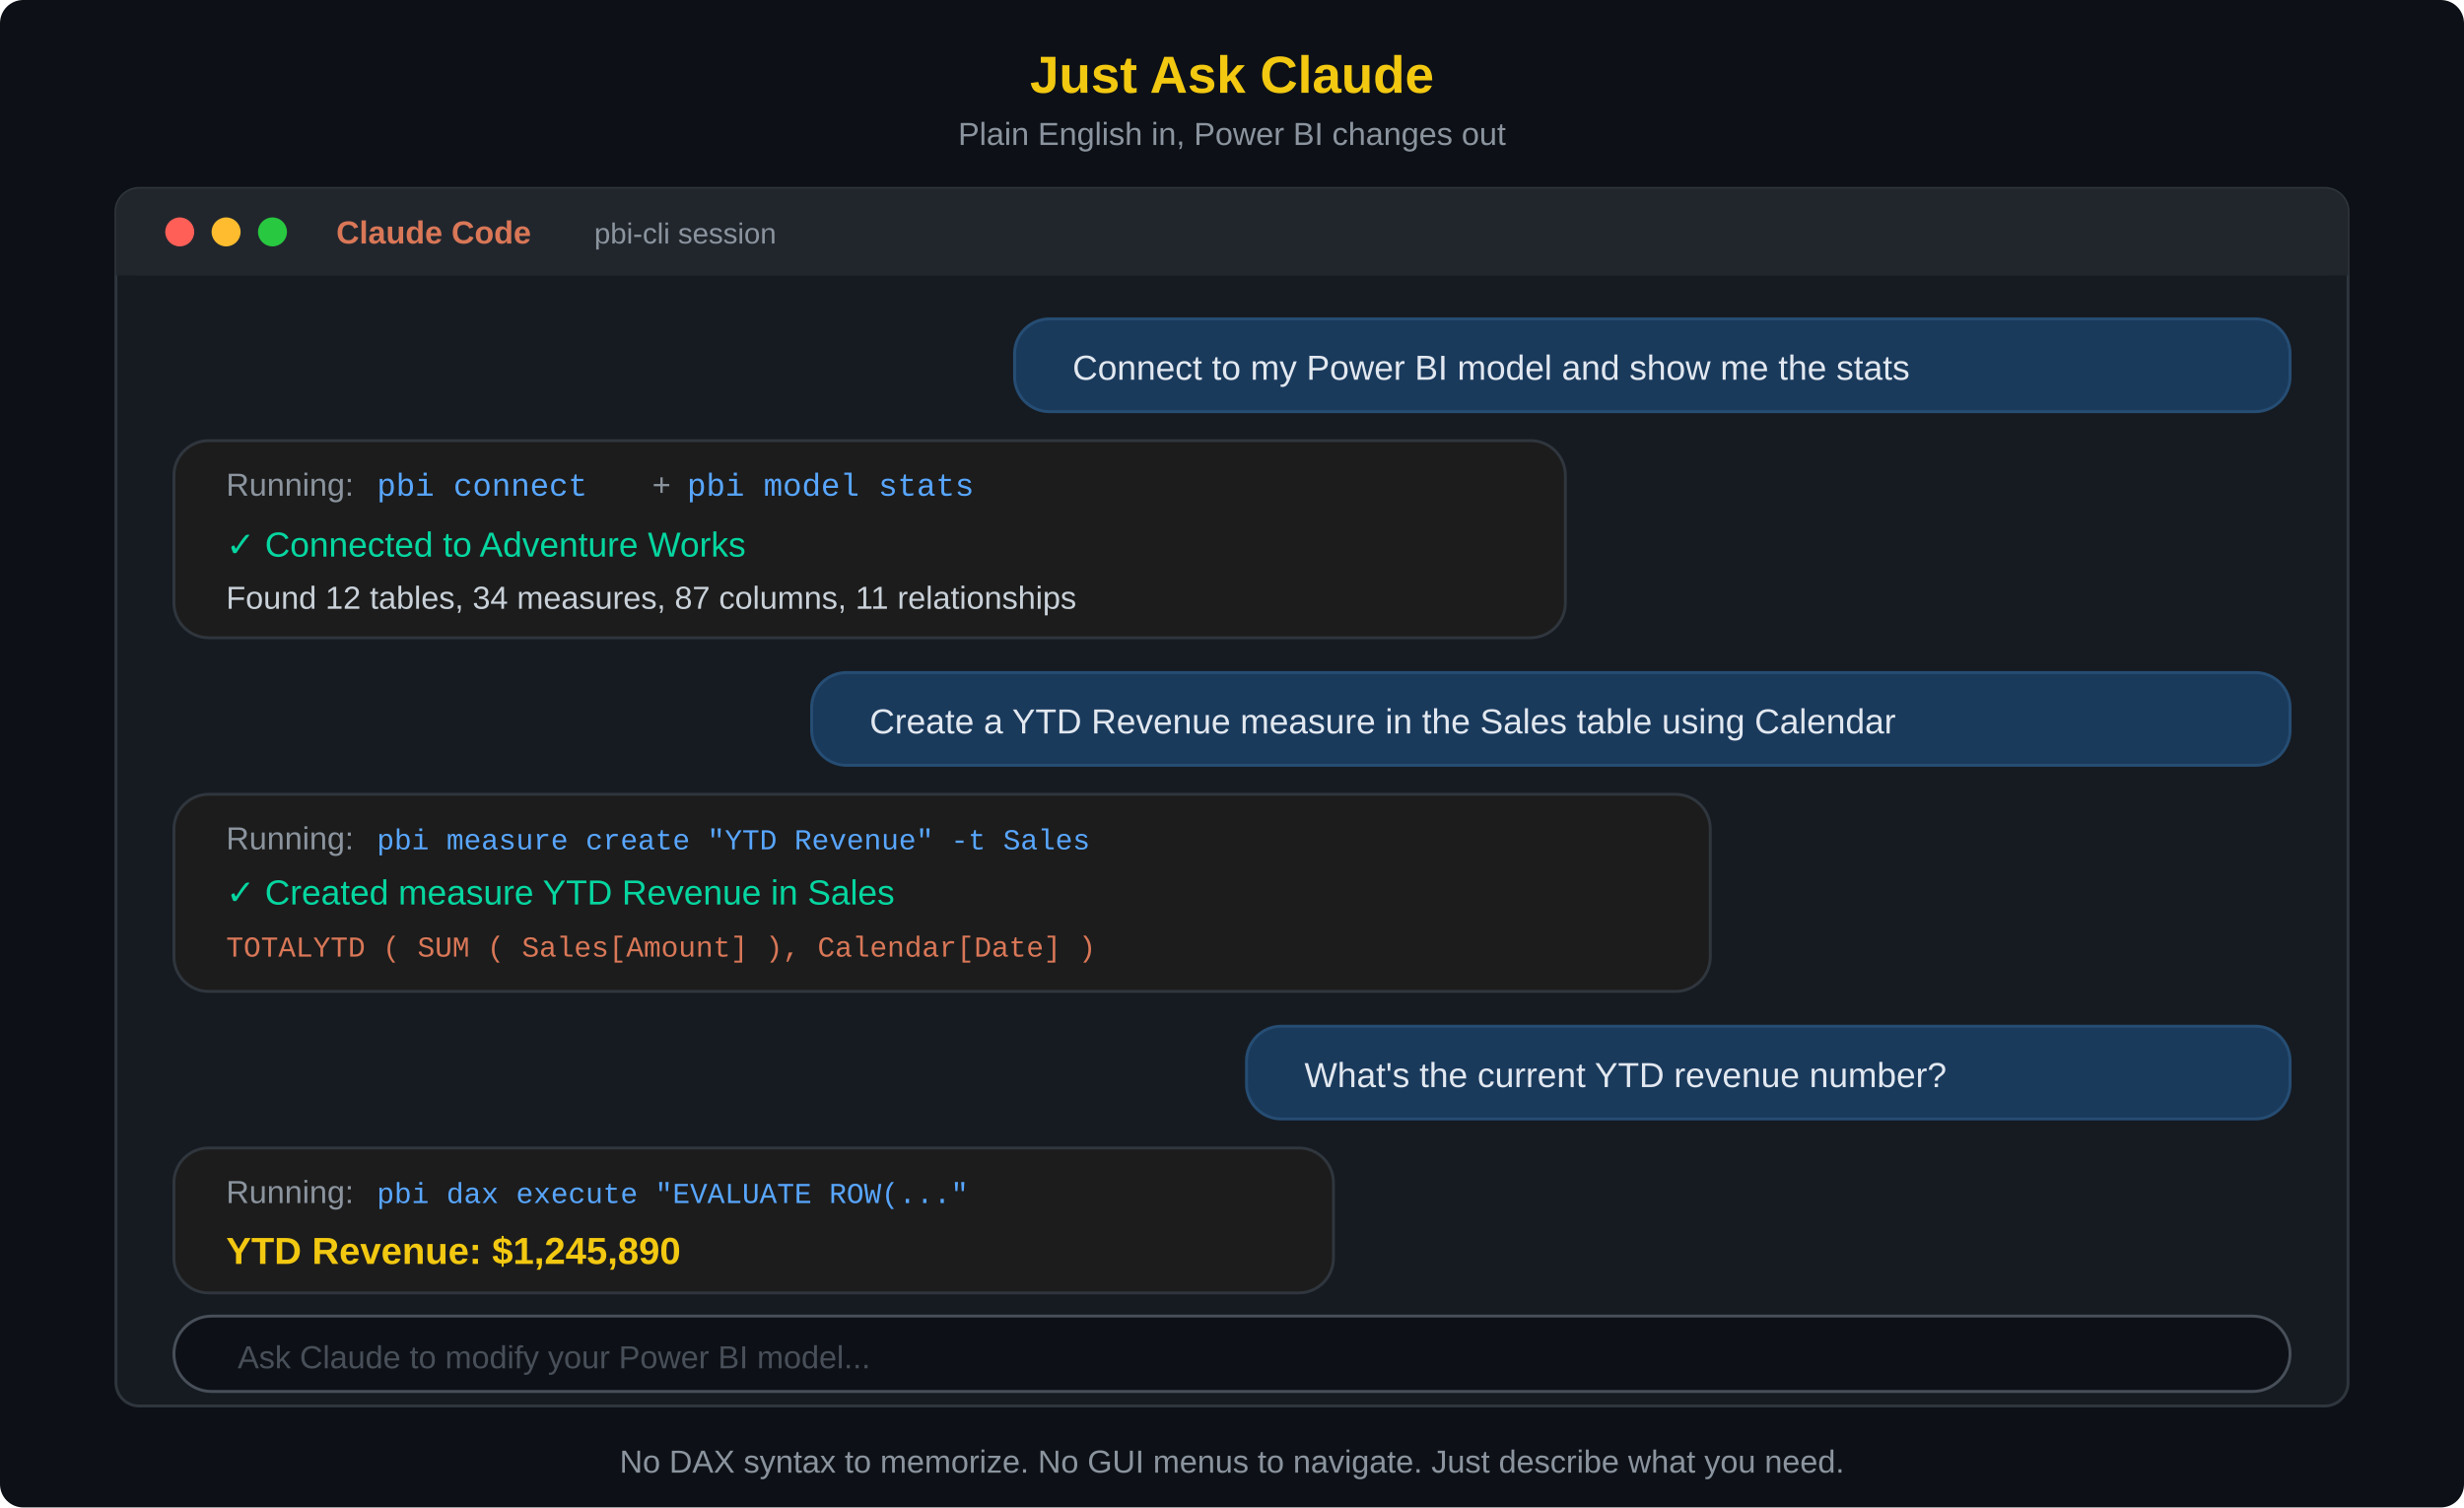
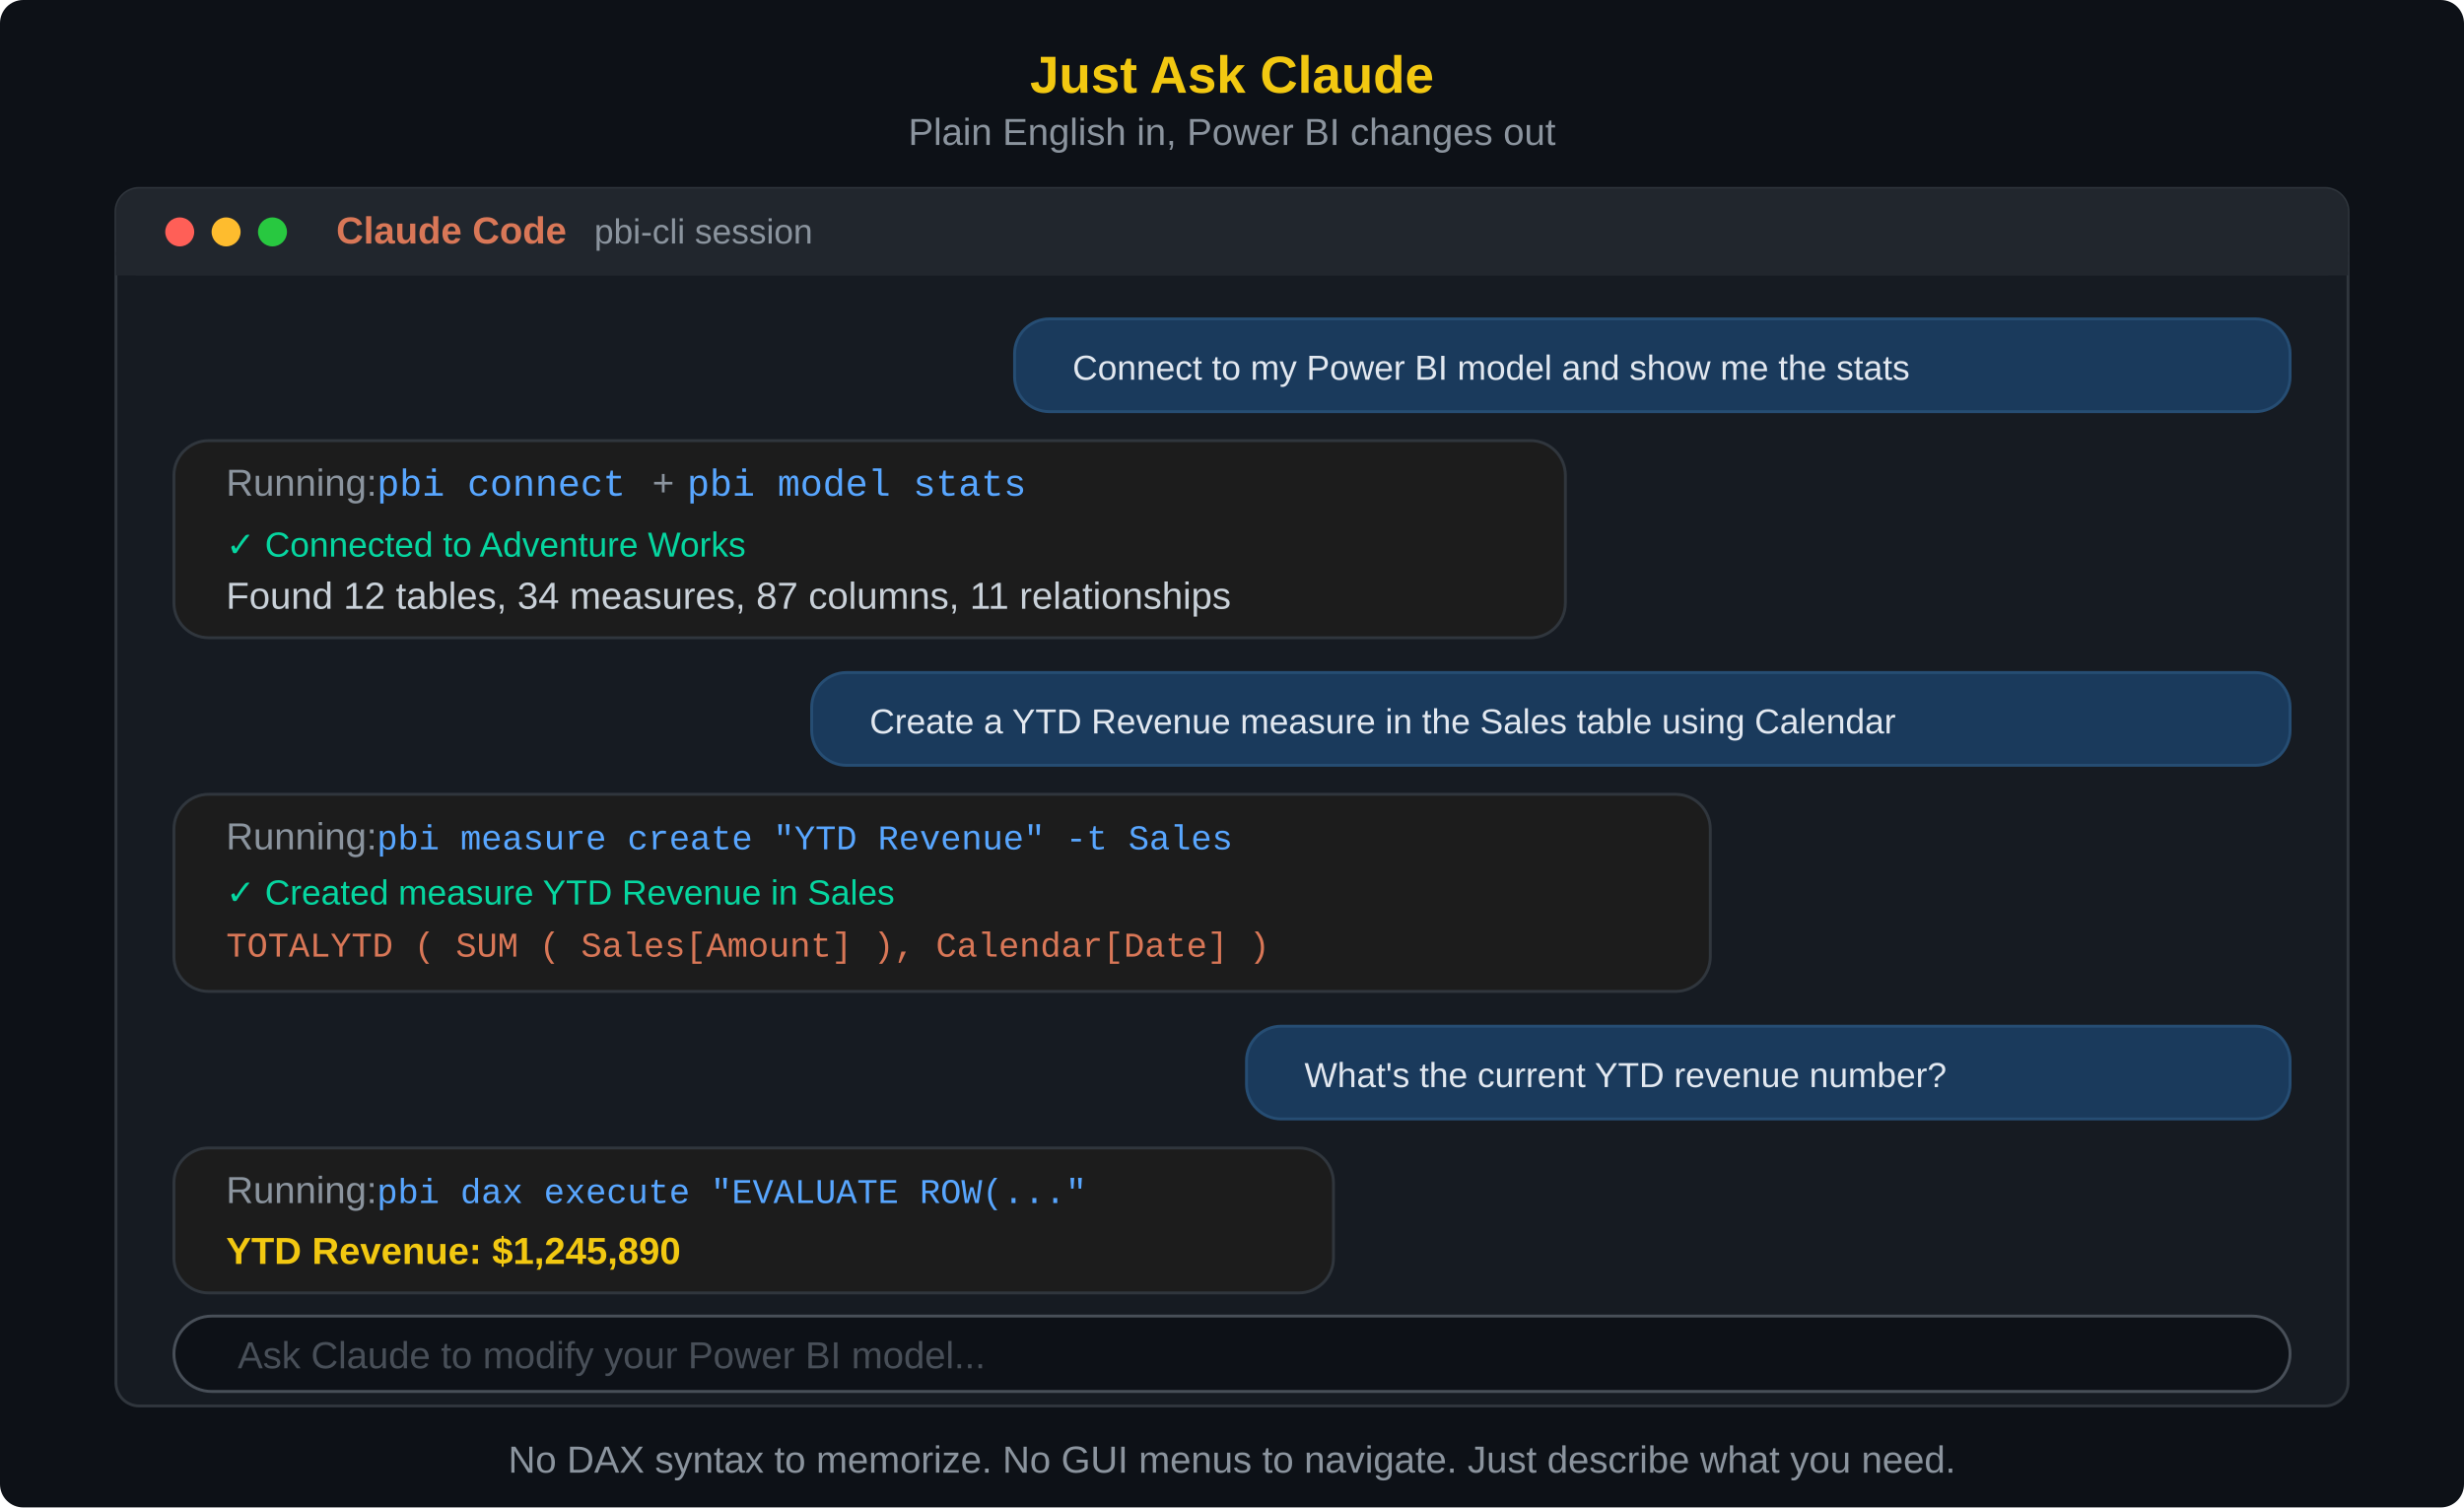
<svg xmlns="http://www.w3.org/2000/svg" width="850" height="520" viewBox="0 0 850 520">
  <rect width="100%" height="100%" fill="#0d1117" rx="8" />
  <text x="425" y="32" font-family="'Segoe UI', Arial, sans-serif" font-size="18" fill="#F2C811" text-anchor="middle" font-weight="bold">Just Ask Claude</text>
-   <text x="425" y="50" font-family="'Segoe UI', Arial, sans-serif" font-size="11" fill="#8b949e" text-anchor="middle">Plain English in, Power BI changes out</text>
+   <text x="425" y="50" font-family="'Segoe UI', Arial, sans-serif" font-size="13" fill="#8b949e" text-anchor="middle">Plain English in, Power BI changes out</text>
  <rect x="40" y="65" width="770" height="420" rx="8" fill="#161b22" stroke="#30363d" stroke-width="1" />
  <rect x="40" y="65" width="770" height="30" rx="8" fill="#21262d" />
  <rect x="40" y="87" width="770" height="8" fill="#21262d" />
  <circle cx="62" cy="80" r="5" fill="#ff5f57" />
  <circle cx="78" cy="80" r="5" fill="#febc2e" />
  <circle cx="94" cy="80" r="5" fill="#28c840" />
-   <text x="116" y="84" font-family="'Segoe UI', Arial, sans-serif" font-size="11" fill="#d97757" font-weight="bold">Claude Code</text>
-   <text x="205" y="84" font-family="'Segoe UI', Arial, sans-serif" font-size="10" fill="#8b949e">pbi-cli session</text>
+   <text x="116" y="84" font-family="'Segoe UI', Arial, sans-serif" font-size="13" fill="#d97757" font-weight="bold">Claude Code</text>
+   <text x="205" y="84" font-family="'Segoe UI', Arial, sans-serif" font-size="12" fill="#8b949e">pbi-cli session</text>
  <rect x="350" y="110" width="440" height="32" rx="12" fill="#1a3a5c" stroke="#264d73" stroke-width="1" />
  <text x="370" y="131" font-family="'Segoe UI', Arial, sans-serif" font-size="12" fill="#e2e8f0">Connect to my Power BI model and show me the stats</text>
  <rect x="60" y="152" width="480" height="68" rx="12" fill="#1c1c1c" stroke="#30363d" stroke-width="1" />
-   <text x="78" y="171" font-family="'Segoe UI', Arial, sans-serif" font-size="11" fill="#8b949e">Running:</text>
-   <text x="130" y="171" font-family="'Courier New', Courier, monospace" font-size="11" fill="#58a6ff">pbi connect</text>
-   <text x="225" y="171" font-family="'Segoe UI', Arial, sans-serif" font-size="11" fill="#8b949e">+</text>
-   <text x="237" y="171" font-family="'Courier New', Courier, monospace" font-size="11" fill="#58a6ff">pbi model stats</text>
+   <text x="78" y="171" font-family="'Segoe UI', Arial, sans-serif" font-size="13" fill="#8b949e">Running:</text>
+   <text x="130" y="171" font-family="'Courier New', Courier, monospace" font-size="13" fill="#58a6ff">pbi connect</text>
+   <text x="225" y="171" font-family="'Segoe UI', Arial, sans-serif" font-size="13" fill="#8b949e">+</text>
+   <text x="237" y="171" font-family="'Courier New', Courier, monospace" font-size="13" fill="#58a6ff">pbi model stats</text>
  <text x="78" y="192" font-family="'Segoe UI', Arial, sans-serif" font-size="12" fill="#06d6a0">✓ Connected to Adventure Works</text>
-   <text x="78" y="210" font-family="'Segoe UI', Arial, sans-serif" font-size="11" fill="#c9d1d9">Found 12 tables, 34 measures, 87 columns, 11 relationships</text>
+   <text x="78" y="210" font-family="'Segoe UI', Arial, sans-serif" font-size="13" fill="#c9d1d9">Found 12 tables, 34 measures, 87 columns, 11 relationships</text>
  <rect x="280" y="232" width="510" height="32" rx="12" fill="#1a3a5c" stroke="#264d73" stroke-width="1" />
  <text x="300" y="253" font-family="'Segoe UI', Arial, sans-serif" font-size="12" fill="#e2e8f0">Create a YTD Revenue measure in the Sales table using Calendar</text>
  <rect x="60" y="274" width="530" height="68" rx="12" fill="#1c1c1c" stroke="#30363d" stroke-width="1" />
-   <text x="78" y="293" font-family="'Segoe UI', Arial, sans-serif" font-size="11" fill="#8b949e">Running:</text>
-   <text x="130" y="293" font-family="'Courier New', Courier, monospace" font-size="10" fill="#58a6ff">pbi measure create "YTD Revenue" -t Sales</text>
+   <text x="78" y="293" font-family="'Segoe UI', Arial, sans-serif" font-size="13" fill="#8b949e">Running:</text>
+   <text x="130" y="293" font-family="'Courier New', Courier, monospace" font-size="12" fill="#58a6ff">pbi measure create "YTD Revenue" -t Sales</text>
  <text x="78" y="312" font-family="'Segoe UI', Arial, sans-serif" font-size="12" fill="#06d6a0">✓ Created measure YTD Revenue in Sales</text>
-   <text x="78" y="330" font-family="'Courier New', Courier, monospace" font-size="10" fill="#d97757">TOTALYTD ( SUM ( Sales[Amount] ), Calendar[Date] )</text>
+   <text x="78" y="330" font-family="'Courier New', Courier, monospace" font-size="12" fill="#d97757">TOTALYTD ( SUM ( Sales[Amount] ), Calendar[Date] )</text>
  <rect x="430" y="354" width="360" height="32" rx="12" fill="#1a3a5c" stroke="#264d73" stroke-width="1" />
  <text x="450" y="375" font-family="'Segoe UI', Arial, sans-serif" font-size="12" fill="#e2e8f0">What's the current YTD revenue number?</text>
  <rect x="60" y="396" width="400" height="50" rx="12" fill="#1c1c1c" stroke="#30363d" stroke-width="1" />
-   <text x="78" y="415" font-family="'Segoe UI', Arial, sans-serif" font-size="11" fill="#8b949e">Running:</text>
-   <text x="130" y="415" font-family="'Courier New', Courier, monospace" font-size="10" fill="#58a6ff">pbi dax execute "EVALUATE ROW(..."</text>
+   <text x="78" y="415" font-family="'Segoe UI', Arial, sans-serif" font-size="13" fill="#8b949e">Running:</text>
+   <text x="130" y="415" font-family="'Courier New', Courier, monospace" font-size="12" fill="#58a6ff">pbi dax execute "EVALUATE ROW(..."</text>
  <text x="78" y="436" font-family="'Segoe UI', Arial, sans-serif" font-size="13" fill="#F2C811" font-weight="bold">YTD Revenue: $1,245,890</text>
  <rect x="60" y="454" width="730" height="26" rx="13" fill="#0d1117" stroke="#484f58" stroke-width="1" />
-   <text x="82" y="472" font-family="'Segoe UI', Arial, sans-serif" font-size="11" fill="#484f58">Ask Claude to modify your Power BI model...</text>
-   <text x="425" y="508" font-family="'Segoe UI', Arial, sans-serif" font-size="11" fill="#8b949e" text-anchor="middle">No DAX syntax to memorize. No GUI menus to navigate. Just describe what you need.</text>
+   <text x="82" y="472" font-family="'Segoe UI', Arial, sans-serif" font-size="13" fill="#484f58">Ask Claude to modify your Power BI model...</text>
+   <text x="425" y="508" font-family="'Segoe UI', Arial, sans-serif" font-size="13" fill="#8b949e" text-anchor="middle">No DAX syntax to memorize. No GUI menus to navigate. Just describe what you need.</text>
</svg>
